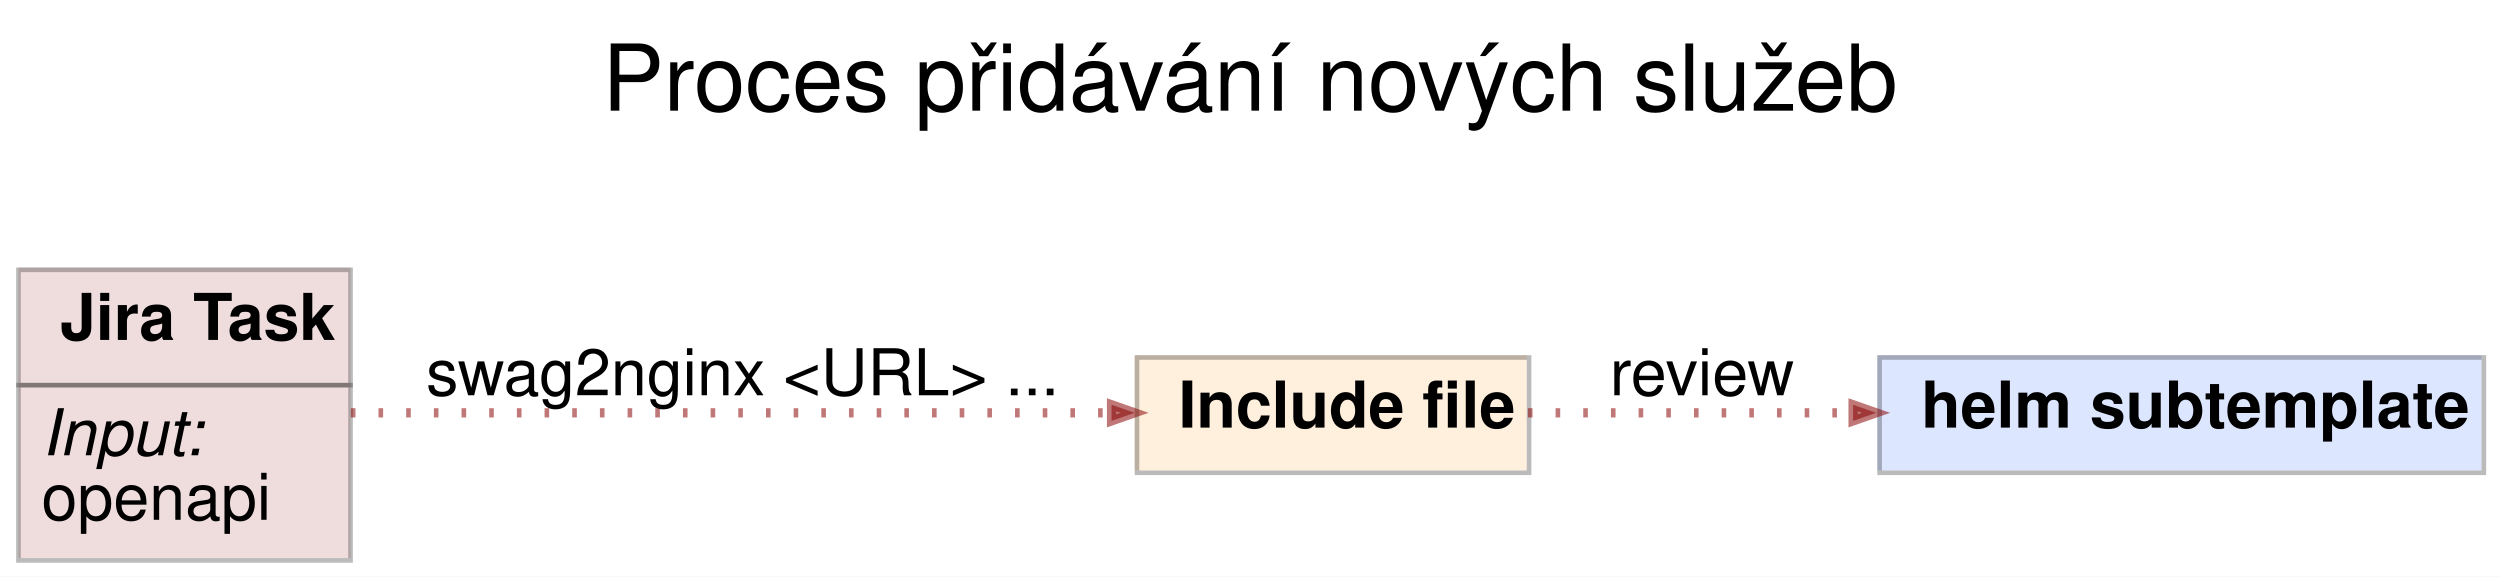
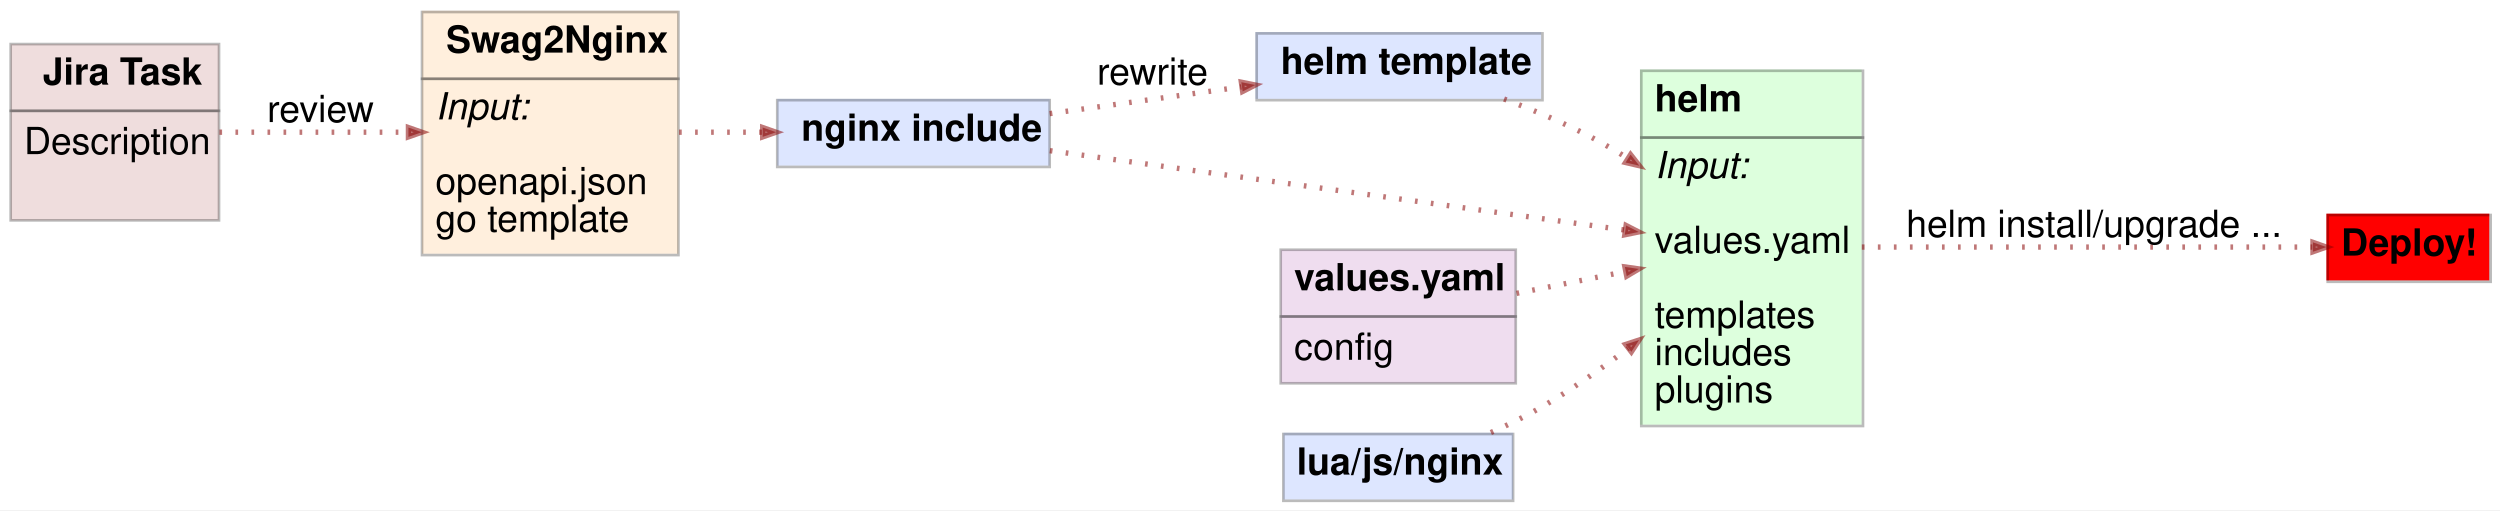
- <svg xmlns="http://www.w3.org/2000/svg" width="542pt" height="125pt" viewBox="0.00 0.00 542.00 125.00">
-   <g id="graph0" class="graph" transform="scale(1 1) rotate(0) translate(4 121)">
-     <polygon fill="white" stroke="transparent" points="-4,4 -4,-121 538,-121 538,4 -4,4" />
-     <text text-anchor="middle" x="267" y="-97" font-family="Helvetica,Arial,sans-serif" font-size="20.00">Proces přidávání nových služeb</text>
+ <svg xmlns="http://www.w3.org/2000/svg" width="936pt" height="191pt" viewBox="0.00 0.00 936.00 191.00">
+   <g id="graph0" class="graph" transform="scale(1 1) rotate(0) translate(4 187)">
+     <polygon fill="white" stroke="transparent" points="-4,4 -4,-187 932,-187 932,4 -4,4" />
    <g id="node1" class="node">
-       <polygon fill="#880000" fill-opacity="0.133" stroke="transparent" points="72,-63 0,-63 0,0 72,0 72,-63" />
-       <polygon fill="none" stroke="#000000" stroke-opacity="0.267" points="0,-37.5 0,-62.5 72,-62.5 72,-37.5 0,-37.5" />
-       <text text-anchor="start" x="5" y="-47.3" font-family="Helvetica,Arial,sans-serif" font-size="14.00"> </text>
-       <text text-anchor="start" x="9" y="-47.3" font-family="Helvetica,Arial,sans-serif" font-weight="bold" font-size="14.00">Jira Task</text>
-       <polygon fill="none" stroke="#000000" stroke-opacity="0.267" points="0,0.5 0,-37.5 72,-37.5 72,0.5 0,0.5" />
-       <text text-anchor="start" x="5" y="-22.3" font-family="Helvetica,Arial,sans-serif" font-style="italic" font-size="14.00">Input: </text>
-       <text text-anchor="start" x="5" y="-8.3" font-family="Helvetica,Arial,sans-serif" font-size="14.00">openapi</text>
+       <polygon fill="#880000" fill-opacity="0.133" stroke="transparent" points="78,-170.5 0,-170.5 0,-104.5 78,-104.5 78,-170.5" />
+       <polygon fill="none" stroke="#000000" stroke-opacity="0.267" points="0,-145.5 0,-170.5 78,-170.5 78,-145.5 0,-145.5" />
+       <text text-anchor="start" x="8" y="-155.3" font-family="Helvetica,Arial,sans-serif" font-size="14.00"> </text>
+       <text text-anchor="start" x="12" y="-155.3" font-family="Helvetica,Arial,sans-serif" font-weight="bold" font-size="14.00">Jira Task</text>
+       <polygon fill="none" stroke="#000000" stroke-opacity="0.267" points="0,-104.5 0,-145.5 78,-145.5 78,-104.5 0,-104.5" />
+       <text text-anchor="start" x="5" y="-129.3" font-family="Helvetica,Arial,sans-serif" font-size="14.00">Description</text>
    </g>
    <g id="node2" class="node">
-       <polygon fill="#ff8800" fill-opacity="0.133" stroke="transparent" points="327,-44 242,-44 242,-19 327,-19 327,-44" />
-       <polygon fill="none" stroke="#000000" stroke-opacity="0.267" points="242.5,-18.5 242.5,-43.5 327.5,-43.5 327.5,-18.5 242.5,-18.5" />
-       <text text-anchor="start" x="247.5" y="-28.3" font-family="Helvetica,Arial,sans-serif" font-size="14.00"> </text>
-       <text text-anchor="start" x="251.5" y="-28.3" font-family="Helvetica,Arial,sans-serif" font-weight="bold" font-size="14.00">Include file</text>
+       <polygon fill="#ff8800" fill-opacity="0.133" stroke="transparent" points="250,-183 154,-183 154,-92 250,-92 250,-183" />
+       <polygon fill="none" stroke="#000000" stroke-opacity="0.267" points="154,-157.5 154,-182.5 250,-182.5 250,-157.5 154,-157.5" />
+       <text text-anchor="start" x="159" y="-167.3" font-family="Helvetica,Arial,sans-serif" font-size="14.00"> </text>
+       <text text-anchor="start" x="163" y="-167.3" font-family="Helvetica,Arial,sans-serif" font-weight="bold" font-size="14.00">Swag2Nginx</text>
+       <polygon fill="none" stroke="#000000" stroke-opacity="0.267" points="154,-91.5 154,-157.5 250,-157.5 250,-91.5 154,-91.5" />
+       <text text-anchor="start" x="159" y="-142.3" font-family="Helvetica,Arial,sans-serif" font-style="italic" font-size="14.00">Input: </text>
+       <text text-anchor="start" x="159" y="-114.3" font-family="Helvetica,Arial,sans-serif" font-size="14.00">openapi.json</text>
+       <text text-anchor="start" x="159" y="-100.3" font-family="Helvetica,Arial,sans-serif" font-size="14.00">go template</text>
    </g>
    <g id="edge1" class="edge">
-       <path fill="none" stroke="#880000" stroke-width="2" stroke-dasharray="1,5" stroke-opacity="0.533" d="M72.06,-31.5C115.27,-31.5 188.88,-31.5 236.84,-31.5" />
-       <polygon fill="#880000" fill-opacity="0.533" stroke="#880000" stroke-width="2" stroke-opacity="0.533" points="236.98,-33.25 241.98,-31.5 236.98,-29.75 236.98,-33.25" />
-       <text text-anchor="middle" x="157" y="-35.3" font-family="Helvetica,Arial,sans-serif" font-size="14.00">swag2nginx &lt;URL&gt; ...</text>
+       <path fill="none" stroke="#880000" stroke-width="2" stroke-dasharray="1,5" stroke-opacity="0.533" d="M78.15,-137.5C99.25,-137.5 125.77,-137.5 148.76,-137.5" />
+       <polygon fill="#880000" fill-opacity="0.533" stroke="#880000" stroke-width="2" stroke-opacity="0.533" points="148.91,-139.25 153.91,-137.5 148.91,-135.75 148.91,-139.25" />
+       <text text-anchor="middle" x="116" y="-141.3" font-family="Helvetica,Arial,sans-serif" font-size="14.00">review</text>
    </g>
    <g id="node3" class="node">
-       <polygon fill="#0044ff" fill-opacity="0.133" stroke="transparent" points="534,-44 403,-44 403,-19 534,-19 534,-44" />
-       <polygon fill="none" stroke="#000000" stroke-opacity="0.267" points="403.5,-18.5 403.5,-43.5 534.5,-43.5 534.5,-18.5 403.5,-18.5" />
-       <text text-anchor="start" x="408.5" y="-28.3" font-family="Helvetica,Arial,sans-serif" font-size="14.00"> </text>
-       <text text-anchor="start" x="412.5" y="-28.3" font-family="Helvetica,Arial,sans-serif" font-weight="bold" font-size="14.00">helm subtemplate</text>
+       <polygon fill="#0044ff" fill-opacity="0.133" stroke="transparent" points="389,-150 287,-150 287,-125 389,-125 389,-150" />
+       <polygon fill="none" stroke="#000000" stroke-opacity="0.267" points="287,-124.5 287,-149.5 389,-149.5 389,-124.5 287,-124.5" />
+       <text text-anchor="start" x="292" y="-134.3" font-family="Helvetica,Arial,sans-serif" font-size="14.00"> </text>
+       <text text-anchor="start" x="296" y="-134.3" font-family="Helvetica,Arial,sans-serif" font-weight="bold" font-size="14.00">nginx include</text>
    </g>
    <g id="edge2" class="edge">
-       <path fill="none" stroke="#880000" stroke-width="2" stroke-dasharray="1,5" stroke-opacity="0.533" d="M327.25,-31.5C348.12,-31.5 373.94,-31.5 397.71,-31.5" />
-       <polygon fill="#880000" fill-opacity="0.533" stroke="#880000" stroke-width="2" stroke-opacity="0.533" points="397.75,-33.25 402.75,-31.5 397.75,-29.75 397.75,-33.25" />
-       <text text-anchor="middle" x="365" y="-35.3" font-family="Helvetica,Arial,sans-serif" font-size="14.00">review</text>
+       <path fill="none" stroke="#880000" stroke-width="2" stroke-dasharray="1,5" stroke-opacity="0.533" d="M250.24,-137.5C260.35,-137.5 271.1,-137.5 281.49,-137.5" />
+       <polygon fill="#880000" fill-opacity="0.533" stroke="#880000" stroke-width="2" stroke-opacity="0.533" points="281.55,-139.25 286.55,-137.5 281.55,-135.75 281.55,-139.25" />
+     </g>
+     <g id="node4" class="node">
+       <polygon fill="#0044ff" fill-opacity="0.133" stroke="transparent" points="573,-175 466,-175 466,-150 573,-150 573,-175" />
+       <polygon fill="none" stroke="#000000" stroke-opacity="0.267" points="466.5,-149.5 466.5,-174.5 573.5,-174.5 573.5,-149.5 466.5,-149.5" />
+       <text text-anchor="start" x="471.5" y="-159.3" font-family="Helvetica,Arial,sans-serif" font-size="14.00"> </text>
+       <text text-anchor="start" x="475.5" y="-159.3" font-family="Helvetica,Arial,sans-serif" font-weight="bold" font-size="14.00">helm template</text>
+     </g>
+     <g id="edge3" class="edge">
+       <path fill="none" stroke="#880000" stroke-width="2" stroke-dasharray="1,5" stroke-opacity="0.533" d="M389,-144.46C411.28,-147.57 437.65,-151.24 460.76,-154.46" />
+       <polygon fill="#880000" fill-opacity="0.533" stroke="#880000" stroke-width="2" stroke-opacity="0.533" points="460.76,-156.22 465.95,-155.18 461.24,-152.76 460.76,-156.22" />
+       <text text-anchor="middle" x="427.5" y="-155.3" font-family="Helvetica,Arial,sans-serif" font-size="14.00">rewrite</text>
+     </g>
+     <g id="node7" class="node">
+       <polygon fill="#00ff00" fill-opacity="0.133" stroke="transparent" points="693,-161 610,-161 610,-28 693,-28 693,-161" />
+       <polygon fill="none" stroke="#000000" stroke-opacity="0.267" points="610.5,-135.5 610.5,-160.5 693.5,-160.5 693.5,-135.5 610.5,-135.5" />
+       <text text-anchor="start" x="615.5" y="-145.3" font-family="Helvetica,Arial,sans-serif" font-weight="bold" font-size="14.00">helm</text>
+       <polygon fill="none" stroke="#000000" stroke-opacity="0.267" points="610.5,-27.5 610.5,-135.5 693.5,-135.5 693.5,-27.5 610.5,-27.5" />
+       <text text-anchor="start" x="615.5" y="-120.3" font-family="Helvetica,Arial,sans-serif" font-style="italic" font-size="14.00">Input: </text>
+       <text text-anchor="start" x="615.5" y="-92.3" font-family="Helvetica,Arial,sans-serif" font-size="14.00">values.yaml</text>
+       <text text-anchor="start" x="615.5" y="-64.3" font-family="Helvetica,Arial,sans-serif" font-size="14.00">templates</text>
+       <text text-anchor="start" x="615.5" y="-50.3" font-family="Helvetica,Arial,sans-serif" font-size="14.00">includes</text>
+       <text text-anchor="start" x="615.5" y="-36.3" font-family="Helvetica,Arial,sans-serif" font-size="14.00">plugins</text>
+     </g>
+     <g id="edge5" class="edge">
+       <path fill="none" stroke="#880000" stroke-width="2" stroke-dasharray="1,5" stroke-opacity="0.533" d="M389.05,-130.59C448.48,-122.39 546.79,-108.82 604.42,-100.86" />
+       <polygon fill="#880000" fill-opacity="0.533" stroke="#880000" stroke-width="2" stroke-opacity="0.533" points="604.81,-102.57 609.53,-100.16 604.33,-99.11 604.81,-102.57" />
+     </g>
+     <g id="edge6" class="edge">
+       <path fill="none" stroke="#880000" stroke-width="2" stroke-dasharray="1,5" stroke-opacity="0.533" d="M559.12,-149.93C570,-145.85 581.68,-140.96 592,-135.5 596.44,-133.15 600.94,-130.52 605.37,-127.76" />
+       <polygon fill="#880000" fill-opacity="0.533" stroke="#880000" stroke-width="2" stroke-opacity="0.533" points="606.49,-129.12 609.77,-124.95 604.61,-126.16 606.49,-129.12" />
+     </g>
+     <g id="node5" class="node">
+       <polygon fill="#880088" fill-opacity="0.133" stroke="transparent" points="563.5,-93.5 475.5,-93.5 475.5,-43.5 563.5,-43.5 563.5,-93.5" />
+       <polygon fill="none" stroke="#000000" stroke-opacity="0.267" points="475.5,-68.5 475.5,-93.5 563.5,-93.5 563.5,-68.5 475.5,-68.5" />
+       <text text-anchor="start" x="480.5" y="-78.3" font-family="Helvetica,Arial,sans-serif" font-weight="bold" font-size="14.00">values.yaml</text>
+       <polygon fill="none" stroke="#000000" stroke-opacity="0.267" points="475.5,-43.5 475.5,-68.5 563.5,-68.5 563.5,-43.5 475.5,-43.5" />
+       <text text-anchor="start" x="480.5" y="-52.3" font-family="Helvetica,Arial,sans-serif" font-size="14.00">config</text>
+     </g>
+     <g id="edge4" class="edge">
+       <path fill="none" stroke="#880000" stroke-width="2" stroke-dasharray="1,5" stroke-opacity="0.533" d="M563.79,-77.16C576.83,-79.77 591.19,-82.64 604.4,-85.28" />
+       <polygon fill="#880000" fill-opacity="0.533" stroke="#880000" stroke-width="2" stroke-opacity="0.533" points="604.36,-87.06 609.6,-86.32 605.04,-83.62 604.36,-87.06" />
+     </g>
+     <g id="node6" class="node">
+       <polygon fill="#0044ff" fill-opacity="0.133" stroke="transparent" points="562.5,-25 476.5,-25 476.5,0 562.5,0 562.5,-25" />
+       <polygon fill="none" stroke="#000000" stroke-opacity="0.267" points="476.5,0.5 476.5,-24.5 562.5,-24.5 562.5,0.5 476.5,0.5" />
+       <text text-anchor="start" x="481.5" y="-9.3" font-family="Helvetica,Arial,sans-serif" font-weight="bold" font-size="14.00">lua/js/nginx</text>
+     </g>
+     <g id="edge7" class="edge">
+       <path fill="none" stroke="#880000" stroke-width="2" stroke-dasharray="1,5" stroke-opacity="0.533" d="M554.18,-25.07C560.58,-27.88 567.11,-31.07 573,-34.5 584.03,-40.93 595.25,-48.75 605.61,-56.58" />
+       <polygon fill="#880000" fill-opacity="0.533" stroke="#880000" stroke-width="2" stroke-opacity="0.533" points="604.65,-58.05 609.68,-59.7 606.78,-55.27 604.65,-58.05" />
+     </g>
+     <g id="node8" class="node">
+       <polygon fill="#ff0000" stroke="transparent" points="928,-107 867,-107 867,-82 928,-82 928,-107" />
+       <polygon fill="none" stroke="#000000" stroke-opacity="0.267" points="867.5,-81.5 867.5,-106.5 928.5,-106.5 928.5,-81.5 867.5,-81.5" />
+       <text text-anchor="start" x="872.5" y="-91.3" font-family="Helvetica,Arial,sans-serif" font-weight="bold" font-size="14.00">Deploy!</text>
+     </g>
+     <g id="edge8" class="edge">
+       <path fill="none" stroke="#880000" stroke-width="2" stroke-dasharray="1,5" stroke-opacity="0.533" d="M693.07,-94.5C740.2,-94.5 817.2,-94.5 861.72,-94.5" />
+       <polygon fill="#880000" fill-opacity="0.533" stroke="#880000" stroke-width="2" stroke-opacity="0.533" points="861.98,-96.25 866.98,-94.5 861.98,-92.75 861.98,-96.25" />
+       <text text-anchor="middle" x="780" y="-98.3" font-family="Helvetica,Arial,sans-serif" font-size="14.00">helm install/upgrade ...</text>
    </g>
  </g>
</svg>
